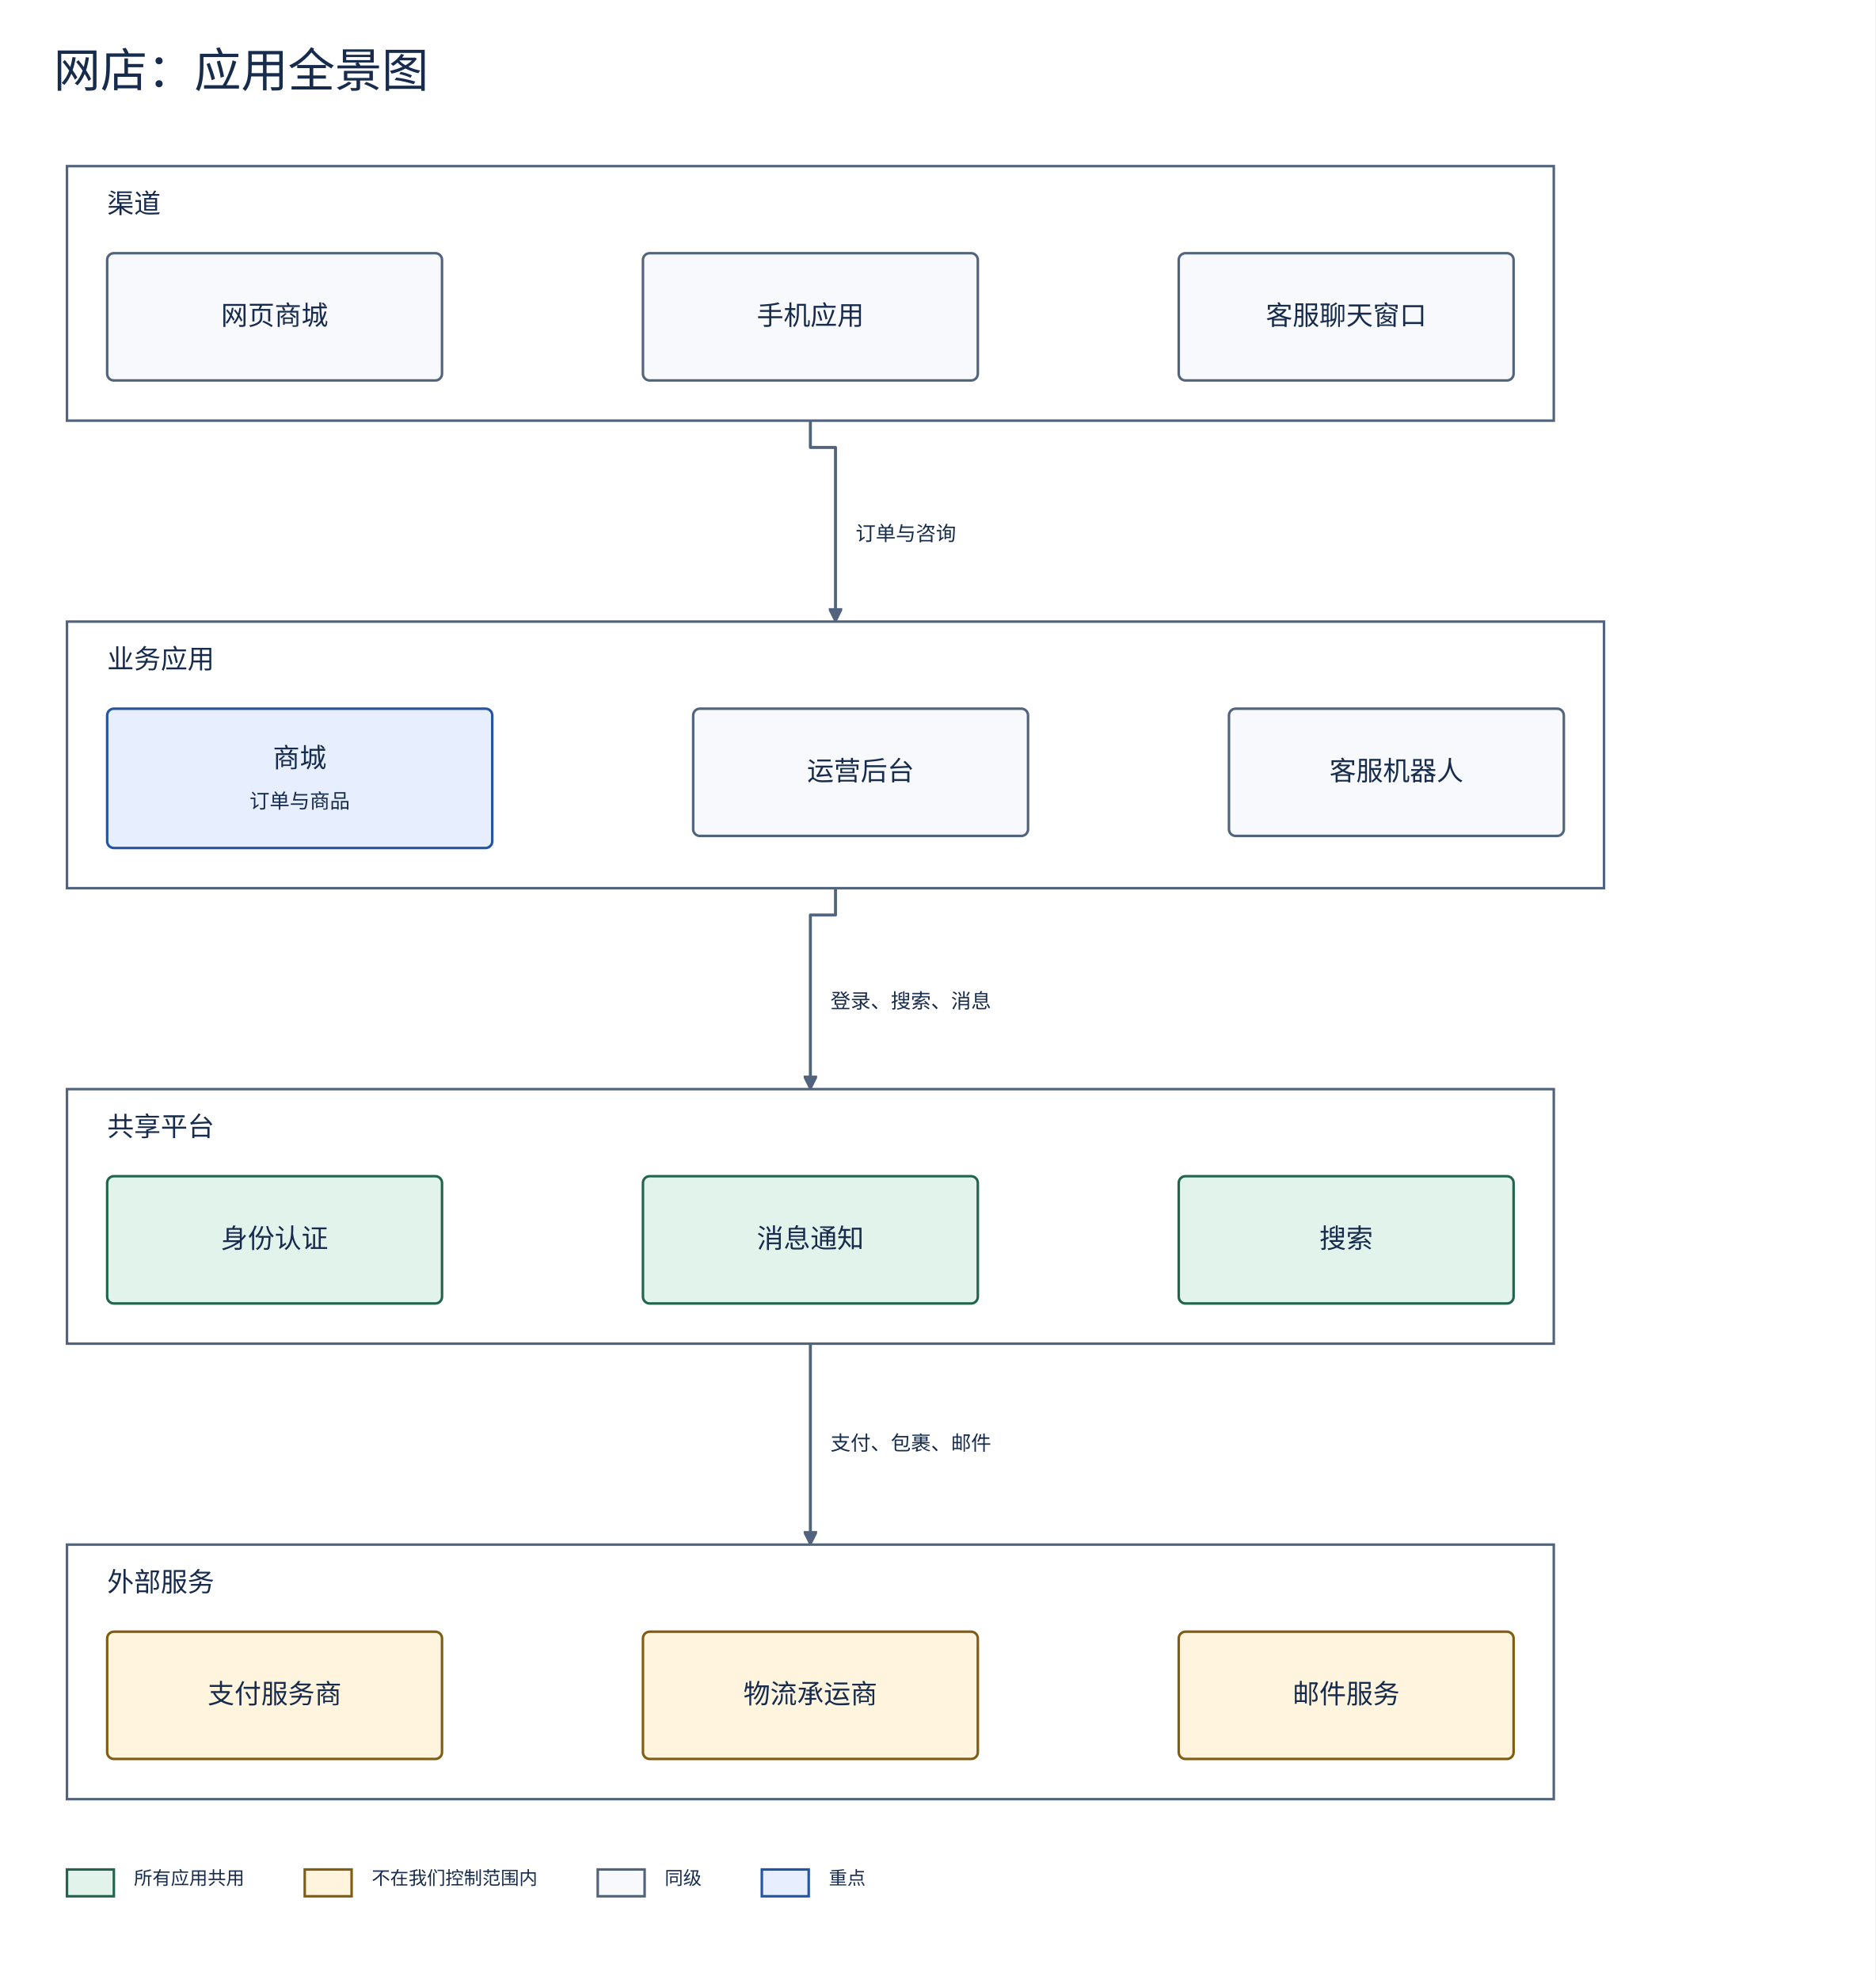
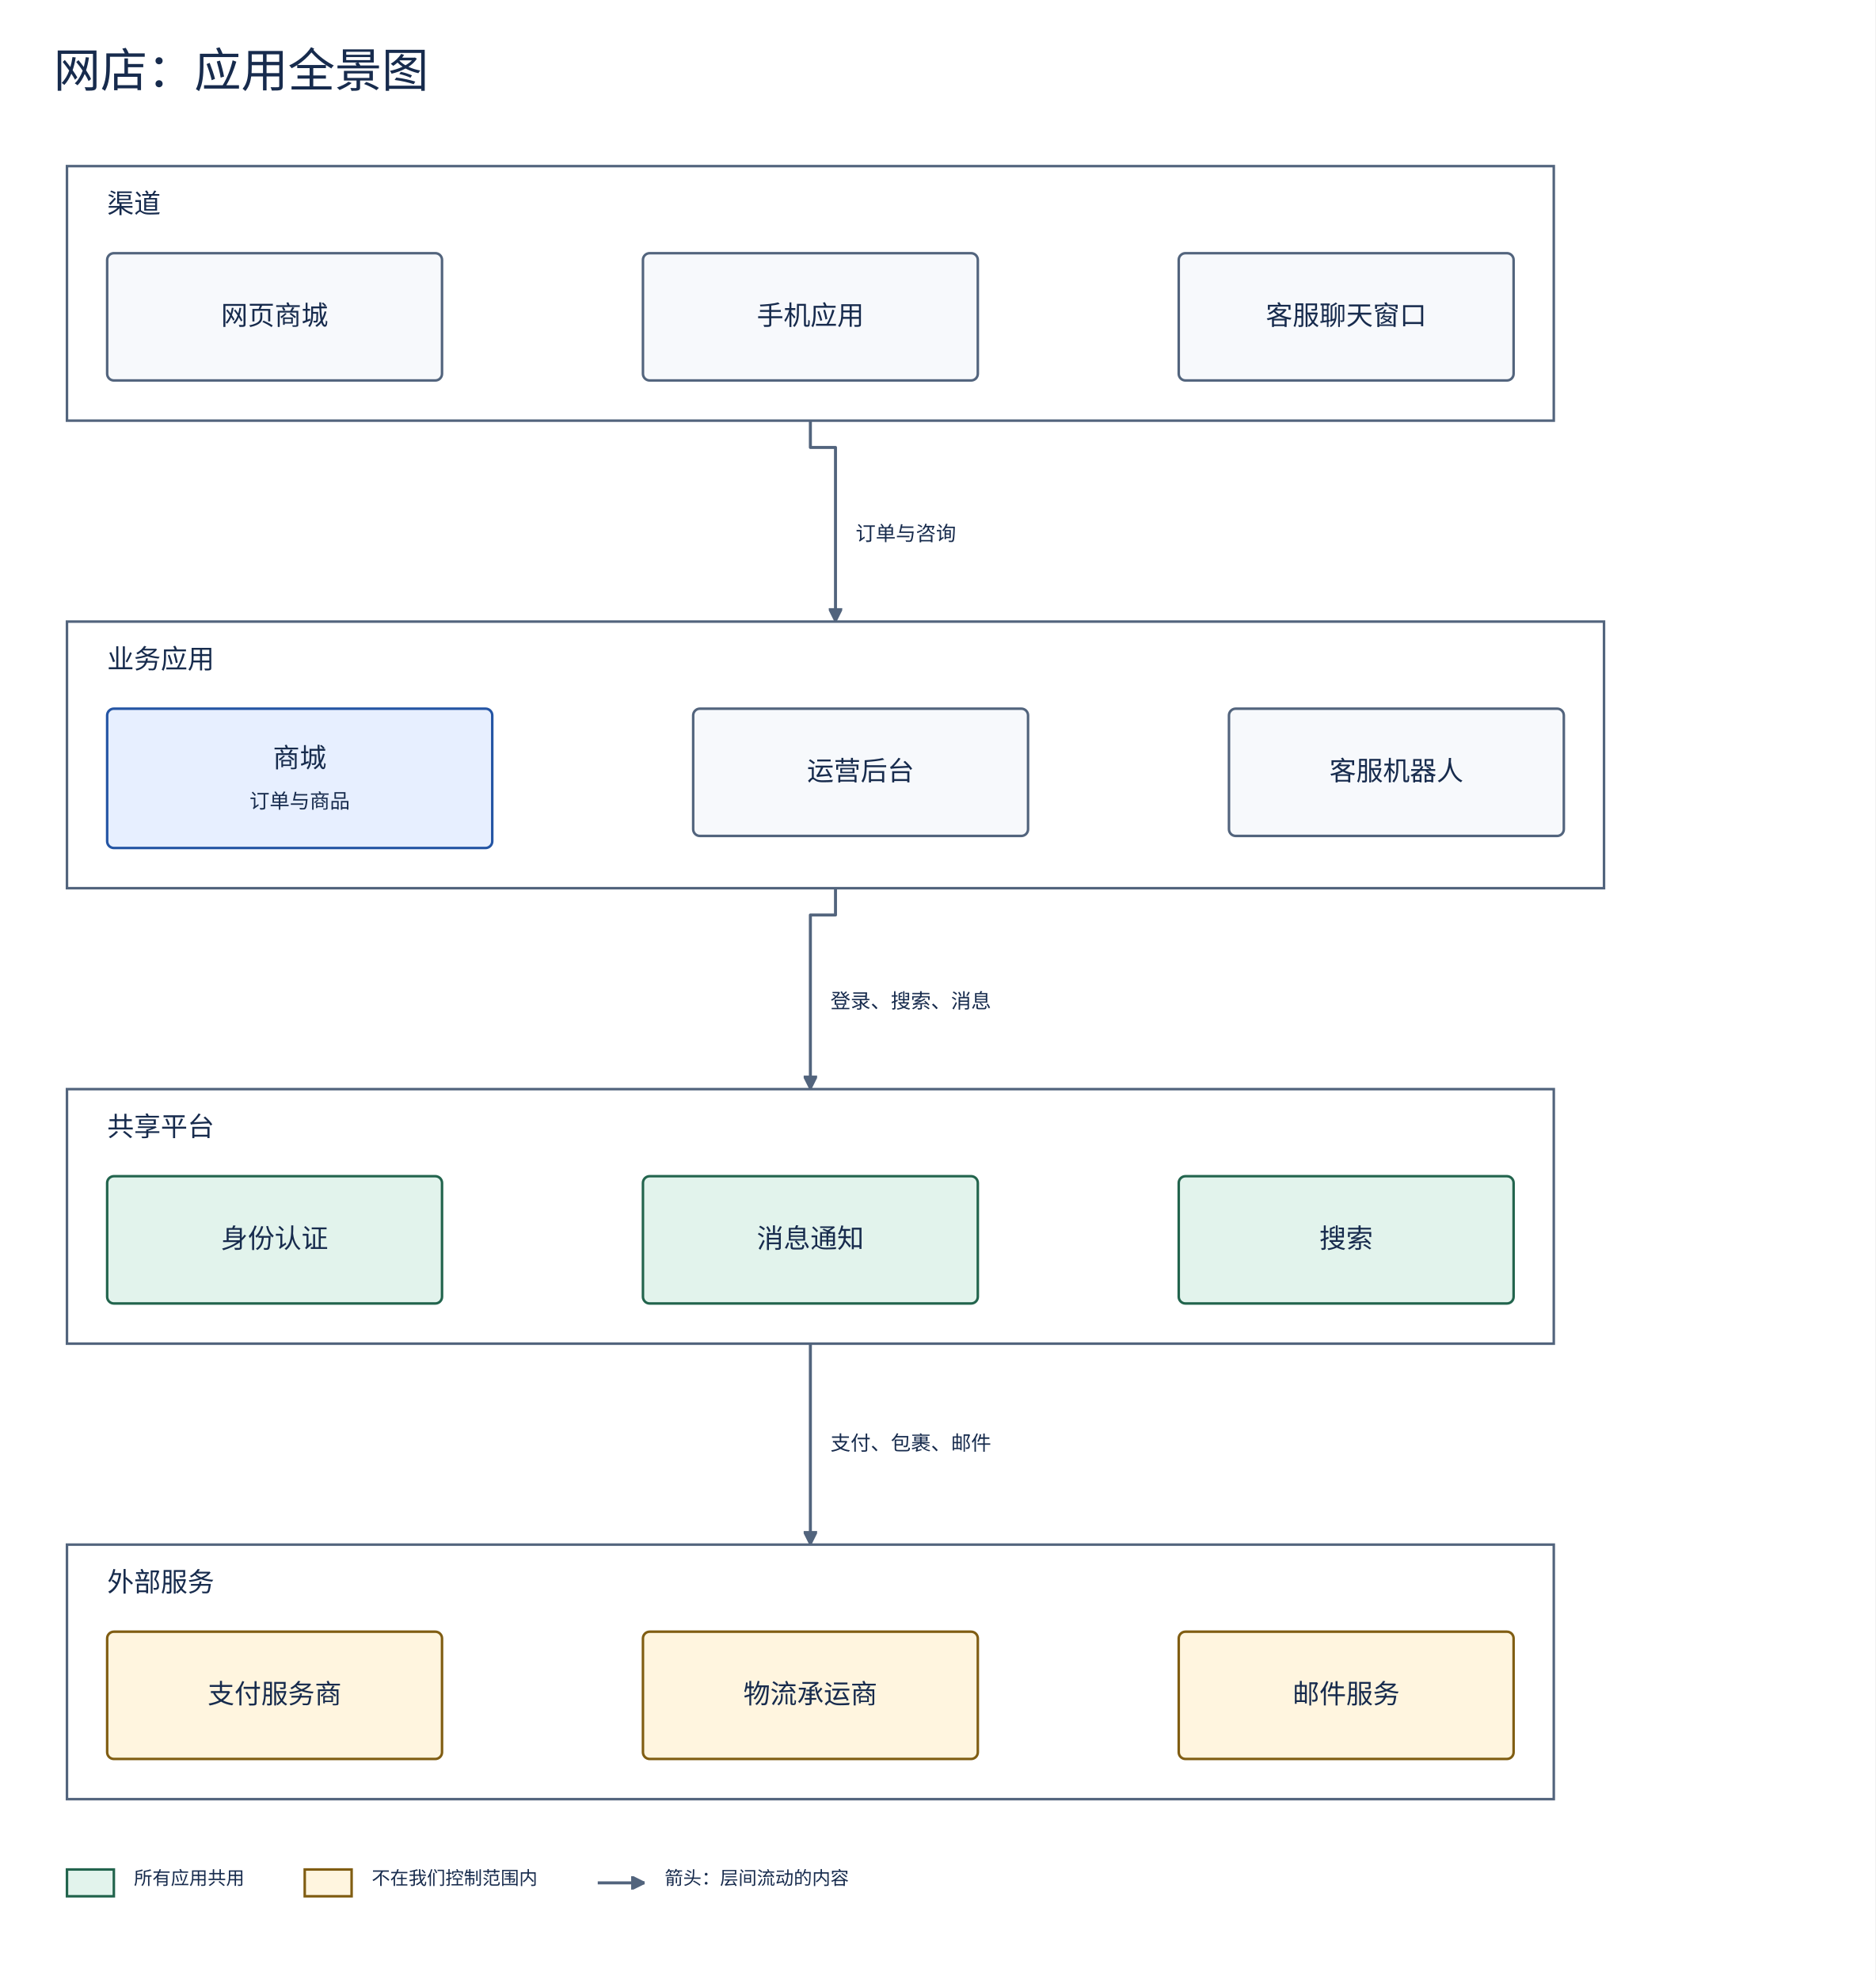
<svg xmlns="http://www.w3.org/2000/svg" viewBox="0 0 1120 1182.4" width="1120" height="1182.4" lang="zh" role="img" aria-labelledby="c1-zh-document-title c1-zh-document-desc" data-archatlas="0.1" data-measured-with="pillow">
  <defs>
    <marker id="c1-zh-marker-peer-arrow" viewBox="0 0 10 10" refX="10" refY="5" markerWidth="8" markerHeight="8" markerUnits="userSpaceOnUse" orient="auto-start-reverse">
      <path d="M 0 0 L 10 5 L 0 10 Z" fill="#52647d" stroke="#52647d" stroke-width="1.5" />
    </marker>
    <marker id="c1-zh-marker-peer-circle" viewBox="0 0 10 10" refX="5" refY="5" markerWidth="8" markerHeight="8" markerUnits="userSpaceOnUse">
      <circle cx="5" cy="5" r="3.5" fill="#ffffff" stroke="#52647d" stroke-width="1.5" />
    </marker>
  </defs>
  <rect width="1120" height="1182.4" fill="#ffffff" data-role="canvas" />
  <rect id="c1-zh-shape-group-g_ch" data-id="g_ch" data-role="group" data-parent="" data-kind="layer" fill="#ffffff" stroke="#52647d" stroke-width="1.5" data-box="40 99.2 888 152" x="40" y="99.2" width="888" height="152" rx="0" />
  <rect id="c1-zh-shape-node-web" data-id="web" data-role="node" data-parent="g_ch" data-kind="system" fill="#f7f9fc" stroke="#52647d" stroke-width="1.5" data-box="64 151.2 200 76" x="64" y="151.2" width="200" height="76" rx="4" />
  <rect id="c1-zh-shape-node-mob" data-id="mob" data-role="node" data-parent="g_ch" data-kind="system" fill="#f7f9fc" stroke="#52647d" stroke-width="1.5" data-box="384 151.2 200 76" x="384" y="151.2" width="200" height="76" rx="4" />
  <rect id="c1-zh-shape-node-chat" data-id="chat" data-role="node" data-parent="g_ch" data-kind="system" fill="#f7f9fc" stroke="#52647d" stroke-width="1.5" data-box="704 151.2 200 76" x="704" y="151.2" width="200" height="76" rx="4" />
  <rect id="c1-zh-shape-group-g_app" data-id="g_app" data-role="group" data-parent="" data-kind="layer" fill="#ffffff" stroke="#52647d" stroke-width="1.5" data-box="40 371.2 918 159.2" x="40" y="371.2" width="918" height="159.2" rx="0" />
  <rect id="c1-zh-shape-node-shop" data-id="shop" data-role="node" data-parent="g_app" data-kind="system" fill="#e7efff" stroke="#2455a4" stroke-width="1.5" data-box="64 423.2 230 83.2" x="64" y="423.2" width="230" height="83.2" rx="4" />
  <rect id="c1-zh-shape-node-back" data-id="back" data-role="node" data-parent="g_app" data-kind="system" fill="#f7f9fc" stroke="#52647d" stroke-width="1.5" data-box="414 423.2 200 76" x="414" y="423.2" width="200" height="76" rx="4" />
  <rect id="c1-zh-shape-node-bot" data-id="bot" data-role="node" data-parent="g_app" data-kind="system" fill="#f7f9fc" stroke="#52647d" stroke-width="1.5" data-box="734 423.2 200 76" x="734" y="423.2" width="200" height="76" rx="4" />
  <rect id="c1-zh-shape-group-g_pl" data-id="g_pl" data-role="group" data-parent="" data-kind="layer" fill="#ffffff" stroke="#52647d" stroke-width="1.5" data-box="40 650.4 888 152" x="40" y="650.4" width="888" height="152" rx="0" />
  <rect id="c1-zh-shape-node-idp" data-id="idp" data-role="node" data-parent="g_pl" data-kind="system" fill="#e2f3ec" stroke="#22644d" stroke-width="1.5" data-box="64 702.4 200 76" x="64" y="702.4" width="200" height="76" rx="4" />
  <rect id="c1-zh-shape-node-notif" data-id="notif" data-role="node" data-parent="g_pl" data-kind="system" fill="#e2f3ec" stroke="#22644d" stroke-width="1.5" data-box="384 702.4 200 76" x="384" y="702.4" width="200" height="76" rx="4" />
  <rect id="c1-zh-shape-node-search" data-id="search" data-role="node" data-parent="g_pl" data-kind="system" fill="#e2f3ec" stroke="#22644d" stroke-width="1.5" data-box="704 702.4 200 76" x="704" y="702.4" width="200" height="76" rx="4" />
  <rect id="c1-zh-shape-group-g_ex" data-id="g_ex" data-role="group" data-parent="" data-kind="layer" fill="#ffffff" stroke="#52647d" stroke-width="1.5" data-box="40 922.4 888 152" x="40" y="922.4" width="888" height="152" rx="0" />
  <rect id="c1-zh-shape-node-pay" data-id="pay" data-role="node" data-parent="g_ex" data-kind="external" fill="#fff5df" stroke="#805d12" stroke-width="1.5" data-box="64 974.4 200 76" x="64" y="974.4" width="200" height="76" rx="4" />
  <rect id="c1-zh-shape-node-car" data-id="car" data-role="node" data-parent="g_ex" data-kind="external" fill="#fff5df" stroke="#805d12" stroke-width="1.5" data-box="384 974.4 200 76" x="384" y="974.4" width="200" height="76" rx="4" />
  <rect id="c1-zh-shape-node-mail" data-id="mail" data-role="node" data-parent="g_ex" data-kind="external" fill="#fff5df" stroke="#805d12" stroke-width="1.5" data-box="704 974.4 200 76" x="704" y="974.4" width="200" height="76" rx="4" />
  <rect id="c1-zh-shape-legend-swatch-__legend-swatch-0" data-id="__legend-swatch-0" data-role="legend-swatch" data-parent="" data-kind="component" fill="#e2f3ec" stroke="#22644d" stroke-width="1.5" data-box="40 1116.4 28 16" x="40" y="1116.4" width="28" height="16" rx="0" />
  <rect id="c1-zh-shape-legend-swatch-__legend-swatch-1" data-id="__legend-swatch-1" data-role="legend-swatch" data-parent="" data-kind="component" fill="#fff5df" stroke="#805d12" stroke-width="1.5" data-box="182 1116.4 28 16" x="182" y="1116.4" width="28" height="16" rx="0" />
-   <rect id="c1-zh-shape-legend-swatch-__legend-swatch-2" data-id="__legend-swatch-2" data-role="legend-swatch" data-parent="" data-kind="component" fill="#f7f9fc" stroke="#52647d" stroke-width="1.5" data-box="357 1116.4 28 16" x="357" y="1116.4" width="28" height="16" rx="0" />
-   <rect id="c1-zh-shape-legend-swatch-__legend-swatch-3" data-id="__legend-swatch-3" data-role="legend-swatch" data-parent="" data-kind="component" fill="#e7efff" stroke="#2455a4" stroke-width="1.5" data-box="455 1116.4 28 16" x="455" y="1116.4" width="28" height="16" rx="0" />
  <polyline id="c1-zh-edge-edge-1" data-id="edge-1" data-role="edge" data-from="g_ch" data-to="g_app" data-kind="call" points="484,251.2 484,267.2 499,267.2 499,371.2" fill="none" stroke="#52647d" stroke-width="1.8" stroke-linejoin="round" marker-end="url(#c1-zh-marker-peer-arrow)" />
  <polyline id="c1-zh-edge-edge-2" data-id="edge-2" data-role="edge" data-from="g_app" data-to="g_pl" data-kind="call" points="499,530.4 499,546.4 484,546.4 484,650.4" fill="none" stroke="#52647d" stroke-width="1.8" stroke-linejoin="round" marker-end="url(#c1-zh-marker-peer-arrow)" />
  <polyline id="c1-zh-edge-edge-3" data-id="edge-3" data-role="edge" data-from="g_pl" data-to="g_ex" data-kind="call" points="484,802.4 484,922.4" fill="none" stroke="#52647d" stroke-width="1.8" stroke-linejoin="round" marker-end="url(#c1-zh-marker-peer-arrow)" />
+   <polyline id="c1-zh-edge-legend-line-2" data-id="legend-line-2" data-role="edge" data-from="" data-to="" data-kind="legend" points="357,1124.4 385,1124.4" fill="none" stroke="#52647d" stroke-width="1.8" stroke-linejoin="round" marker-end="url(#c1-zh-marker-peer-arrow)" />
  <rect id="c1-zh-shape-label-bg-__edge-1-background" data-id="__edge-1-background" data-role="label-bg" data-parent="edge-1" x="506" y="306.8" width="70" height="24.8" fill="#ffffff" fill-opacity="0.92" rx="3" />
  <rect id="c1-zh-shape-label-bg-__edge-2-background" data-id="__edge-2-background" data-role="label-bg" data-parent="edge-2" x="491" y="586" width="106" height="24.8" fill="#ffffff" fill-opacity="0.92" rx="3" />
  <rect id="c1-zh-shape-label-bg-__edge-3-background" data-id="__edge-3-background" data-role="label-bg" data-parent="edge-3" x="491" y="850" width="106" height="24.8" fill="#ffffff" fill-opacity="0.92" rx="3" />
  <text id="c1-zh-text-title-figure-title" data-id="figure-title" data-role="title" data-owner="" x="32" y="52" font-size="28" font-family="&quot;Noto Sans&quot;, &quot;DejaVu Sans&quot;, &quot;Liberation Sans&quot;, &quot;Noto Sans CJK SC&quot;, sans-serif" text-anchor="start" fill="#172b4d" data-text-box="32 24 224 39.2">
    <tspan x="32" y="52">
      <tspan font-family="Noto Sans CJK SC">网店：应用全景图</tspan>
    </tspan>
  </text>
  <text id="c1-zh-text-group-title-g_ch-title" data-id="g_ch-title" data-role="group-title" data-owner="g_ch" x="64" y="127.2" font-size="16" font-family="&quot;Noto Sans&quot;, &quot;DejaVu Sans&quot;, &quot;Liberation Sans&quot;, &quot;Noto Sans CJK SC&quot;, sans-serif" text-anchor="start" fill="#172b4d" data-text-box="64 111.2 32 22.4">
    <tspan x="64" y="127.2">
      <tspan font-family="Noto Sans CJK SC">渠道</tspan>
    </tspan>
  </text>
  <text id="c1-zh-text-name-web-name" data-id="web-name" data-role="name" data-owner="web" x="164" y="194" font-size="16" font-family="&quot;Noto Sans&quot;, &quot;DejaVu Sans&quot;, &quot;Liberation Sans&quot;, &quot;Noto Sans CJK SC&quot;, sans-serif" text-anchor="middle" fill="#172b4d" data-text-box="132 178 64 22.4">
    <tspan x="164" y="194">
      <tspan font-family="Noto Sans CJK SC">网页商城</tspan>
    </tspan>
  </text>
  <text id="c1-zh-text-name-mob-name" data-id="mob-name" data-role="name" data-owner="mob" x="484" y="194" font-size="16" font-family="&quot;Noto Sans&quot;, &quot;DejaVu Sans&quot;, &quot;Liberation Sans&quot;, &quot;Noto Sans CJK SC&quot;, sans-serif" text-anchor="middle" fill="#172b4d" data-text-box="452 178 64 22.4">
    <tspan x="484" y="194">
      <tspan font-family="Noto Sans CJK SC">手机应用</tspan>
    </tspan>
  </text>
  <text id="c1-zh-text-name-chat-name" data-id="chat-name" data-role="name" data-owner="chat" x="804" y="194" font-size="16" font-family="&quot;Noto Sans&quot;, &quot;DejaVu Sans&quot;, &quot;Liberation Sans&quot;, &quot;Noto Sans CJK SC&quot;, sans-serif" text-anchor="middle" fill="#172b4d" data-text-box="756 178 96 22.4">
    <tspan x="804" y="194">
      <tspan font-family="Noto Sans CJK SC">客服聊天窗口</tspan>
    </tspan>
  </text>
  <text id="c1-zh-text-group-title-g_app-title" data-id="g_app-title" data-role="group-title" data-owner="g_app" x="64" y="399.2" font-size="16" font-family="&quot;Noto Sans&quot;, &quot;DejaVu Sans&quot;, &quot;Liberation Sans&quot;, &quot;Noto Sans CJK SC&quot;, sans-serif" text-anchor="start" fill="#172b4d" data-text-box="64 383.2 64 22.4">
    <tspan x="64" y="399.2">
      <tspan font-family="Noto Sans CJK SC">业务应用</tspan>
    </tspan>
  </text>
  <text id="c1-zh-text-name-shop-name" data-id="shop-name" data-role="name" data-owner="shop" x="179" y="458.2" font-size="16" font-family="&quot;Noto Sans&quot;, &quot;DejaVu Sans&quot;, &quot;Liberation Sans&quot;, &quot;Noto Sans CJK SC&quot;, sans-serif" text-anchor="middle" fill="#172b4d" data-text-box="163 442.2 32 22.4">
    <tspan x="179" y="458.2">
      <tspan font-family="Noto Sans CJK SC">商城</tspan>
    </tspan>
  </text>
  <text id="c1-zh-text-sub-shop-sub" data-id="shop-sub" data-role="sub" data-owner="shop" x="179" y="482.6" font-size="12" font-family="&quot;Noto Sans&quot;, &quot;DejaVu Sans&quot;, &quot;Liberation Sans&quot;, &quot;Noto Sans CJK SC&quot;, sans-serif" text-anchor="middle" fill="#172b4d" data-text-box="149 470.6 60 16.8">
    <tspan x="179" y="482.6">
      <tspan font-family="Noto Sans CJK SC">订单与商品</tspan>
    </tspan>
  </text>
  <text id="c1-zh-text-name-back-name" data-id="back-name" data-role="name" data-owner="back" x="514" y="466" font-size="16" font-family="&quot;Noto Sans&quot;, &quot;DejaVu Sans&quot;, &quot;Liberation Sans&quot;, &quot;Noto Sans CJK SC&quot;, sans-serif" text-anchor="middle" fill="#172b4d" data-text-box="482 450 64 22.4">
    <tspan x="514" y="466">
      <tspan font-family="Noto Sans CJK SC">运营后台</tspan>
    </tspan>
  </text>
  <text id="c1-zh-text-name-bot-name" data-id="bot-name" data-role="name" data-owner="bot" x="834" y="466" font-size="16" font-family="&quot;Noto Sans&quot;, &quot;DejaVu Sans&quot;, &quot;Liberation Sans&quot;, &quot;Noto Sans CJK SC&quot;, sans-serif" text-anchor="middle" fill="#172b4d" data-text-box="794 450 80 22.4">
    <tspan x="834" y="466">
      <tspan font-family="Noto Sans CJK SC">客服机器人</tspan>
    </tspan>
  </text>
  <text id="c1-zh-text-group-title-g_pl-title" data-id="g_pl-title" data-role="group-title" data-owner="g_pl" x="64" y="678.4" font-size="16" font-family="&quot;Noto Sans&quot;, &quot;DejaVu Sans&quot;, &quot;Liberation Sans&quot;, &quot;Noto Sans CJK SC&quot;, sans-serif" text-anchor="start" fill="#172b4d" data-text-box="64 662.4 64 22.4">
    <tspan x="64" y="678.4">
      <tspan font-family="Noto Sans CJK SC">共享平台</tspan>
    </tspan>
  </text>
  <text id="c1-zh-text-name-idp-name" data-id="idp-name" data-role="name" data-owner="idp" x="164" y="745.2" font-size="16" font-family="&quot;Noto Sans&quot;, &quot;DejaVu Sans&quot;, &quot;Liberation Sans&quot;, &quot;Noto Sans CJK SC&quot;, sans-serif" text-anchor="middle" fill="#172b4d" data-text-box="132 729.2 64 22.4">
    <tspan x="164" y="745.2">
      <tspan font-family="Noto Sans CJK SC">身份认证</tspan>
    </tspan>
  </text>
  <text id="c1-zh-text-name-notif-name" data-id="notif-name" data-role="name" data-owner="notif" x="484" y="745.2" font-size="16" font-family="&quot;Noto Sans&quot;, &quot;DejaVu Sans&quot;, &quot;Liberation Sans&quot;, &quot;Noto Sans CJK SC&quot;, sans-serif" text-anchor="middle" fill="#172b4d" data-text-box="452 729.2 64 22.4">
    <tspan x="484" y="745.2">
      <tspan font-family="Noto Sans CJK SC">消息通知</tspan>
    </tspan>
  </text>
  <text id="c1-zh-text-name-search-name" data-id="search-name" data-role="name" data-owner="search" x="804" y="745.2" font-size="16" font-family="&quot;Noto Sans&quot;, &quot;DejaVu Sans&quot;, &quot;Liberation Sans&quot;, &quot;Noto Sans CJK SC&quot;, sans-serif" text-anchor="middle" fill="#172b4d" data-text-box="788 729.2 32 22.4">
    <tspan x="804" y="745.2">
      <tspan font-family="Noto Sans CJK SC">搜索</tspan>
    </tspan>
  </text>
  <text id="c1-zh-text-group-title-g_ex-title" data-id="g_ex-title" data-role="group-title" data-owner="g_ex" x="64" y="950.4" font-size="16" font-family="&quot;Noto Sans&quot;, &quot;DejaVu Sans&quot;, &quot;Liberation Sans&quot;, &quot;Noto Sans CJK SC&quot;, sans-serif" text-anchor="start" fill="#172b4d" data-text-box="64 934.4 64 22.4">
    <tspan x="64" y="950.4">
      <tspan font-family="Noto Sans CJK SC">外部服务</tspan>
    </tspan>
  </text>
  <text id="c1-zh-text-name-pay-name" data-id="pay-name" data-role="name" data-owner="pay" x="164" y="1017.2" font-size="16" font-family="&quot;Noto Sans&quot;, &quot;DejaVu Sans&quot;, &quot;Liberation Sans&quot;, &quot;Noto Sans CJK SC&quot;, sans-serif" text-anchor="middle" fill="#172b4d" data-text-box="124 1001.2 80 22.4">
    <tspan x="164" y="1017.2">
      <tspan font-family="Noto Sans CJK SC">支付服务商</tspan>
    </tspan>
  </text>
  <text id="c1-zh-text-name-car-name" data-id="car-name" data-role="name" data-owner="car" x="484" y="1017.2" font-size="16" font-family="&quot;Noto Sans&quot;, &quot;DejaVu Sans&quot;, &quot;Liberation Sans&quot;, &quot;Noto Sans CJK SC&quot;, sans-serif" text-anchor="middle" fill="#172b4d" data-text-box="444 1001.2 80 22.4">
    <tspan x="484" y="1017.2">
      <tspan font-family="Noto Sans CJK SC">物流承运商</tspan>
    </tspan>
  </text>
  <text id="c1-zh-text-name-mail-name" data-id="mail-name" data-role="name" data-owner="mail" x="804" y="1017.2" font-size="16" font-family="&quot;Noto Sans&quot;, &quot;DejaVu Sans&quot;, &quot;Liberation Sans&quot;, &quot;Noto Sans CJK SC&quot;, sans-serif" text-anchor="middle" fill="#172b4d" data-text-box="772 1001.2 64 22.4">
    <tspan x="804" y="1017.2">
      <tspan font-family="Noto Sans CJK SC">邮件服务</tspan>
    </tspan>
  </text>
  <text id="c1-zh-text-edge-label-edge-1-label" data-id="edge-1-label" data-role="edge-label" data-owner="edge-1" x="541" y="322.8" font-size="12" font-family="&quot;Noto Sans&quot;, &quot;DejaVu Sans&quot;, &quot;Liberation Sans&quot;, &quot;Noto Sans CJK SC&quot;, sans-serif" text-anchor="middle" fill="#172b4d" data-text-box="511 310.8 60 16.8">
    <tspan x="541" y="322.8">
      <tspan font-family="Noto Sans CJK SC">订单与咨询</tspan>
    </tspan>
  </text>
  <text id="c1-zh-text-edge-label-edge-2-label" data-id="edge-2-label" data-role="edge-label" data-owner="edge-2" x="544" y="602" font-size="12" font-family="&quot;Noto Sans&quot;, &quot;DejaVu Sans&quot;, &quot;Liberation Sans&quot;, &quot;Noto Sans CJK SC&quot;, sans-serif" text-anchor="middle" fill="#172b4d" data-text-box="496 590 96 16.8">
    <tspan x="544" y="602">
      <tspan font-family="Noto Sans CJK SC">登录、搜索、消息</tspan>
    </tspan>
  </text>
  <text id="c1-zh-text-edge-label-edge-3-label" data-id="edge-3-label" data-role="edge-label" data-owner="edge-3" x="544" y="866" font-size="12" font-family="&quot;Noto Sans&quot;, &quot;DejaVu Sans&quot;, &quot;Liberation Sans&quot;, &quot;Noto Sans CJK SC&quot;, sans-serif" text-anchor="middle" fill="#172b4d" data-text-box="496 854 96 16.8">
    <tspan x="544" y="866">
      <tspan font-family="Noto Sans CJK SC">支付、包裹、邮件</tspan>
    </tspan>
  </text>
  <text id="c1-zh-text-legend-legend-0" data-id="legend-0" data-role="legend" data-owner="" x="80" y="1125.4" font-size="11" font-family="&quot;Noto Sans&quot;, &quot;DejaVu Sans&quot;, &quot;Liberation Sans&quot;, &quot;Noto Sans CJK SC&quot;, sans-serif" text-anchor="start" fill="#172b4d" data-text-box="80 1114.4 66 15.4">
    <tspan x="80" y="1125.4">
      <tspan font-family="Noto Sans CJK SC">所有应用共用</tspan>
    </tspan>
  </text>
  <text id="c1-zh-text-legend-legend-1" data-id="legend-1" data-role="legend" data-owner="" x="222" y="1125.4" font-size="11" font-family="&quot;Noto Sans&quot;, &quot;DejaVu Sans&quot;, &quot;Liberation Sans&quot;, &quot;Noto Sans CJK SC&quot;, sans-serif" text-anchor="start" fill="#172b4d" data-text-box="222 1114.4 99 15.4">
    <tspan x="222" y="1125.4">
      <tspan font-family="Noto Sans CJK SC">不在我们控制范围内</tspan>
    </tspan>
  </text>
-   <text id="c1-zh-text-legend-legend-2" data-id="legend-2" data-role="legend" data-owner="" x="397" y="1125.4" font-size="11" font-family="&quot;Noto Sans&quot;, &quot;DejaVu Sans&quot;, &quot;Liberation Sans&quot;, &quot;Noto Sans CJK SC&quot;, sans-serif" text-anchor="start" fill="#172b4d" data-text-box="397 1114.4 22 15.4">
+   <text id="c1-zh-text-legend-legend-2" data-id="legend-2" data-role="legend" data-owner="" x="397" y="1125.4" font-size="11" font-family="&quot;Noto Sans&quot;, &quot;DejaVu Sans&quot;, &quot;Liberation Sans&quot;, &quot;Noto Sans CJK SC&quot;, sans-serif" text-anchor="start" fill="#172b4d" data-text-box="397 1114.4 110 15.4">
    <tspan x="397" y="1125.4">
-       <tspan font-family="Noto Sans CJK SC">同级</tspan>
-     </tspan>
-   </text>
-   <text id="c1-zh-text-legend-legend-3" data-id="legend-3" data-role="legend" data-owner="" x="495" y="1125.4" font-size="11" font-family="&quot;Noto Sans&quot;, &quot;DejaVu Sans&quot;, &quot;Liberation Sans&quot;, &quot;Noto Sans CJK SC&quot;, sans-serif" text-anchor="start" fill="#172b4d" data-text-box="495 1114.4 22 15.4">
-     <tspan x="495" y="1125.4">
-       <tspan font-family="Noto Sans CJK SC">重点</tspan>
+       <tspan font-family="Noto Sans CJK SC">箭头：层间流动的内容</tspan>
    </tspan>
  </text>
</svg>
